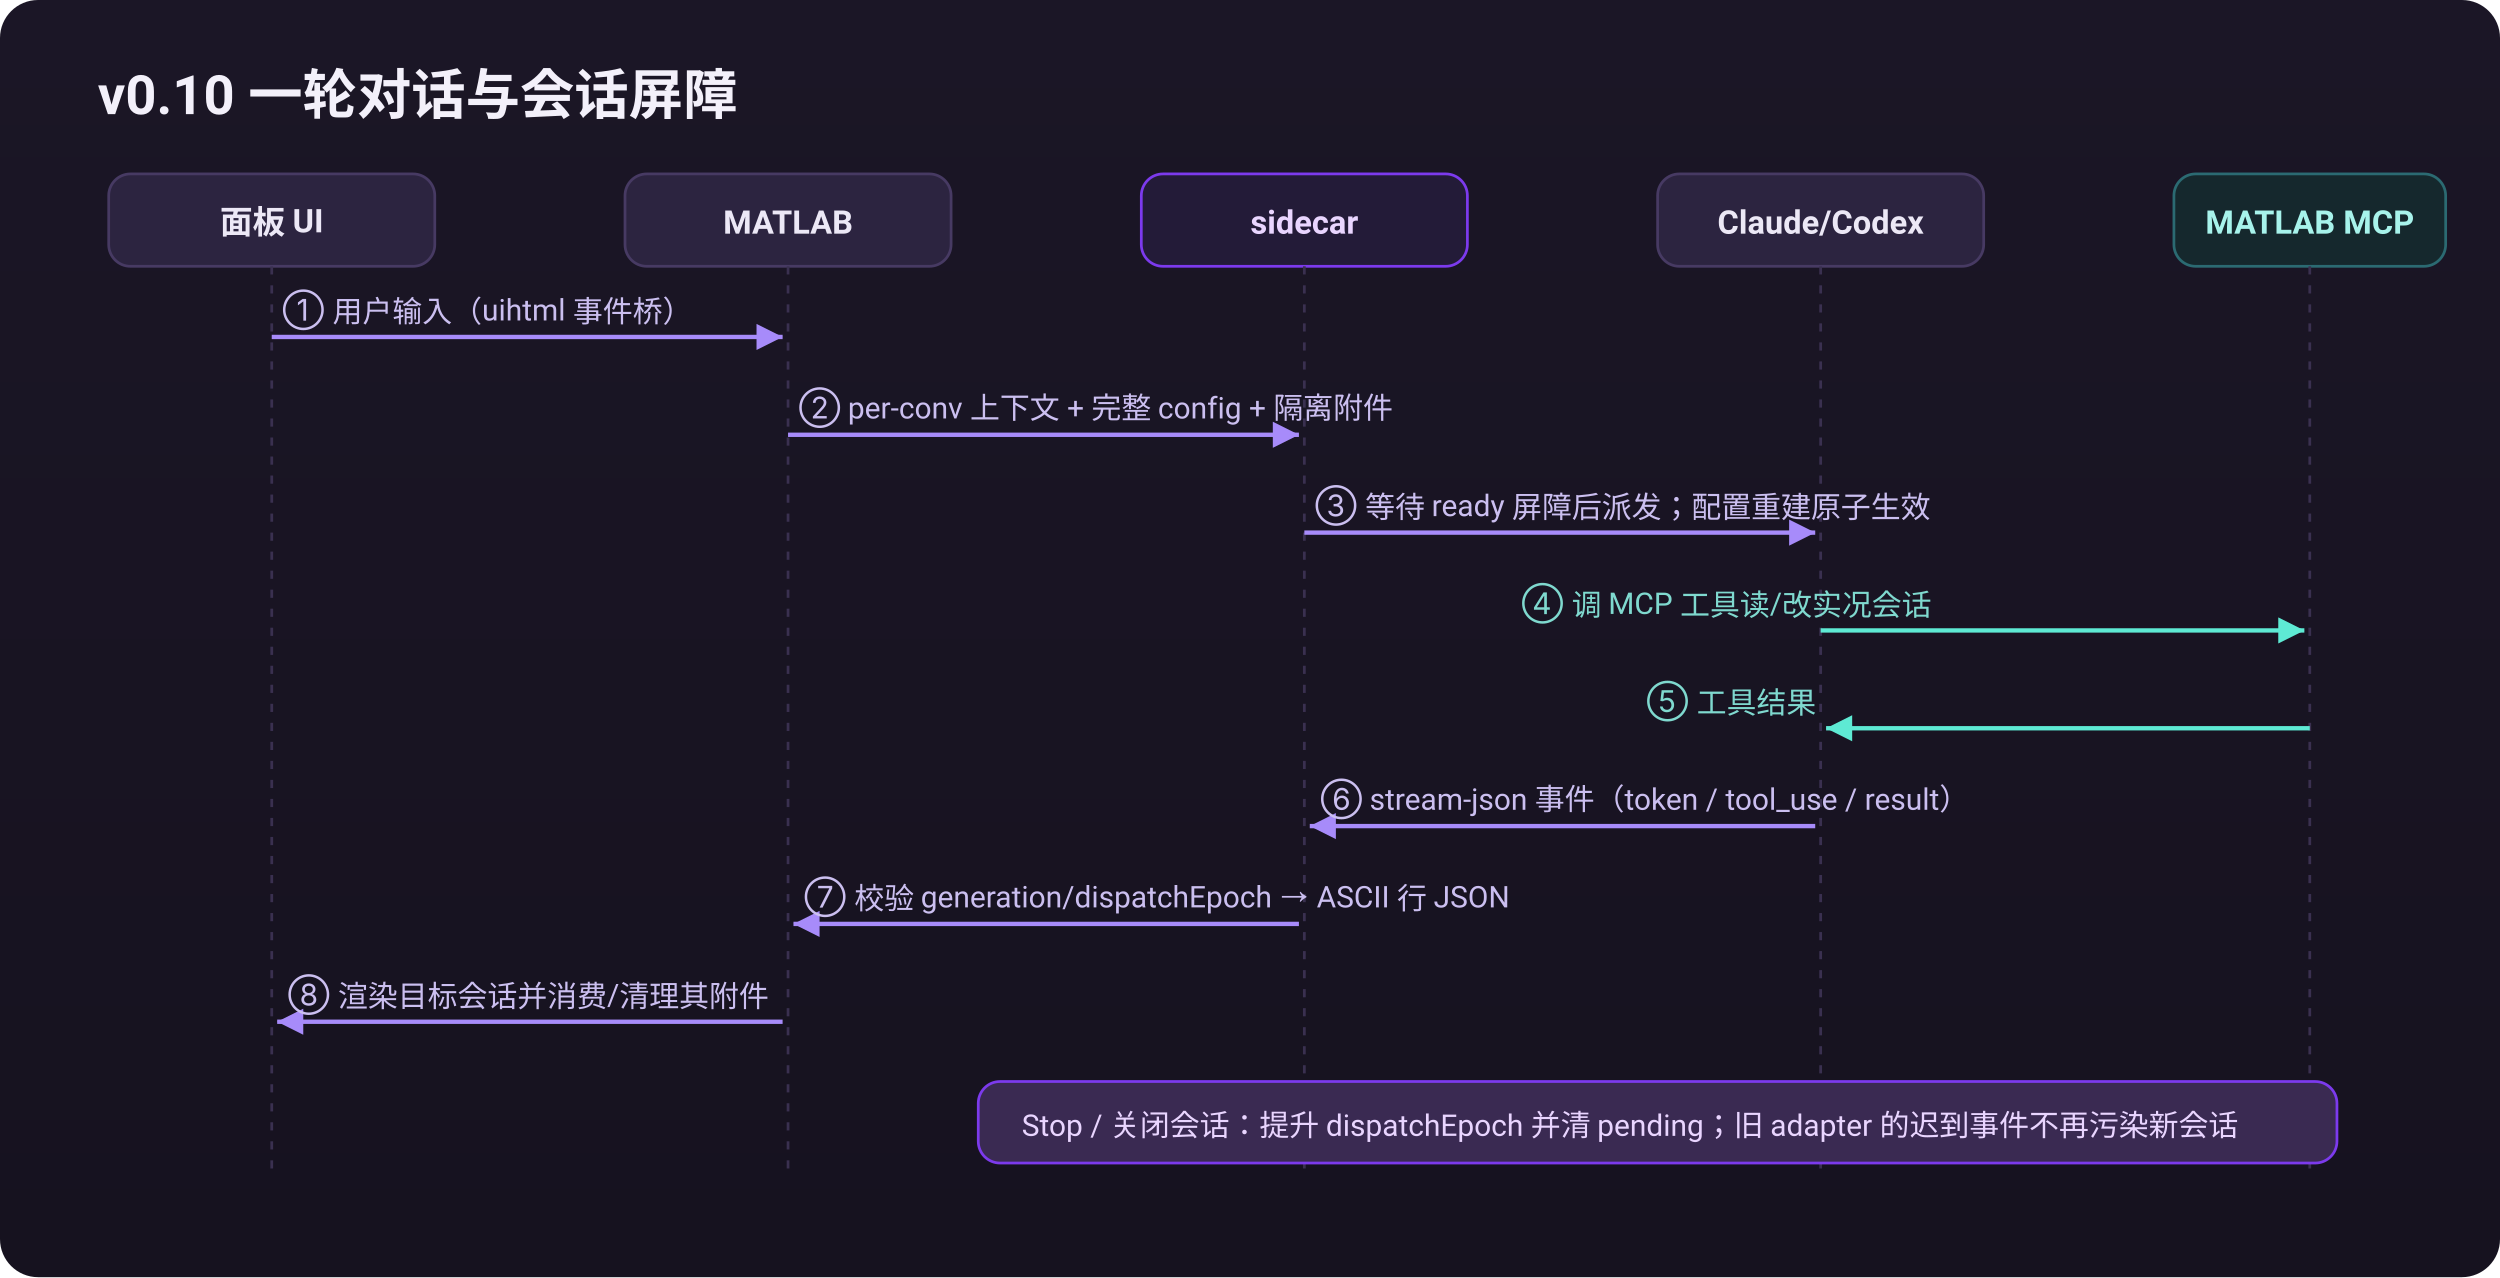
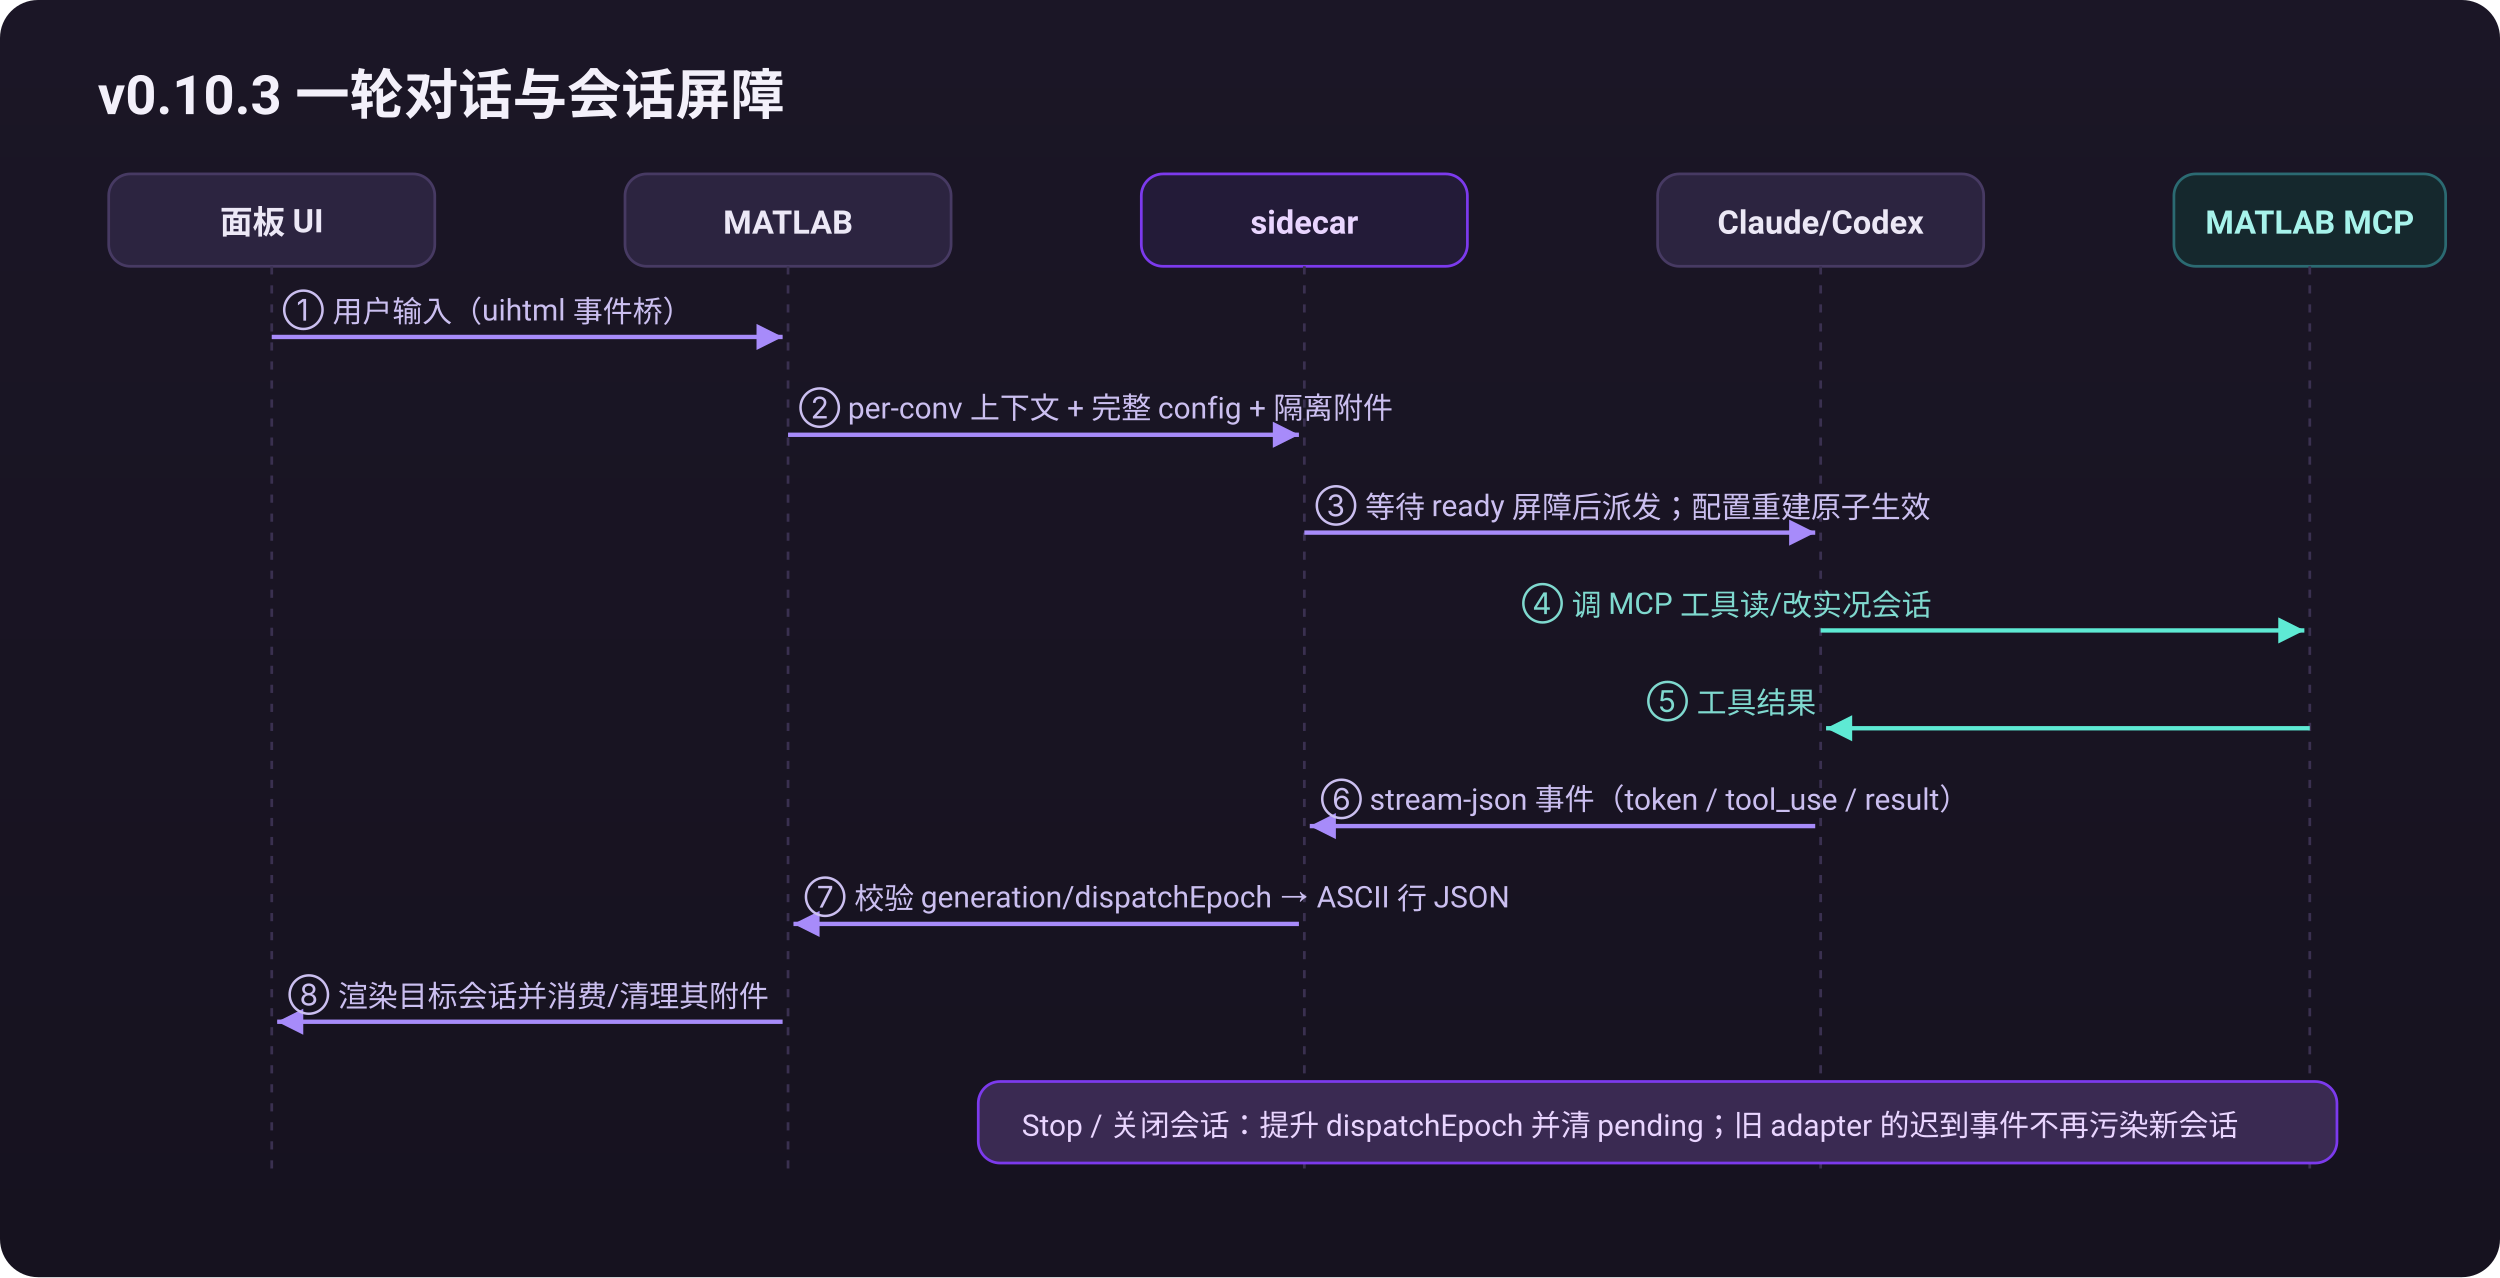
<svg xmlns="http://www.w3.org/2000/svg" viewBox="0 0 920 470" font-family="-apple-system,Segoe UI,Roboto,Helvetica,Arial,sans-serif">
  <defs>
    <linearGradient id="bg2" x1="0" y1="0" x2="0" y2="1">
      <stop offset="0" stop-color="#1b1626" />
      <stop offset="1" stop-color="#16121f" />
    </linearGradient>
    <marker id="a2" markerWidth="9" markerHeight="9" refX="6" refY="3" orient="auto">
      <path d="M0,0 L6,3 L0,6 Z" fill="#a78bfa" />
    </marker>
    <marker id="a2b" markerWidth="9" markerHeight="9" refX="6" refY="3" orient="auto">
      <path d="M0,0 L6,3 L0,6 Z" fill="#5eead4" />
    </marker>
  </defs>
  <rect width="920" height="470" rx="14" fill="url(#bg2)" />
-   <text x="36" y="42" fill="#f3f0fa" font-size="20" font-weight="700">v0.10 一轮对话与会话屏障</text>
+   <text x="36" y="42" fill="#f3f0fa" font-size="20" font-weight="700">v0.10.3 一轮对话与会话屏障</text>
  <g font-size="12" font-weight="600" text-anchor="middle">
    <rect x="40" y="64" width="120" height="34" rx="8" fill="#2c2440" stroke="#473a63" />
    <text x="100" y="86" fill="#ece8f6">面板 UI</text>
    <rect x="230" y="64" width="120" height="34" rx="8" fill="#2c2440" stroke="#473a63" />
    <text x="290" y="86" fill="#ece8f6">MATLAB</text>
    <rect x="420" y="64" width="120" height="34" rx="8" fill="#231b38" stroke="#7c3aed" />
    <text x="480" y="86" fill="#e9d5ff">sidecar</text>
    <rect x="610" y="64" width="120" height="34" rx="8" fill="#2c2440" stroke="#473a63" />
    <text x="670" y="86" fill="#ece8f6">Claude/Codex</text>
    <rect x="800" y="64" width="100" height="34" rx="8" fill="#15282d" stroke="#2b6a72" />
    <text x="850" y="86" fill="#a7f3eb">MATLAB MCP</text>
  </g>
  <g stroke="#3a3050" stroke-dasharray="3 4">
    <line x1="100" y1="98" x2="100" y2="430" />
    <line x1="290" y1="98" x2="290" y2="430" />
    <line x1="480" y1="98" x2="480" y2="430" />
    <line x1="670" y1="98" x2="670" y2="430" />
    <line x1="850" y1="98" x2="850" y2="430" />
  </g>
  <g font-size="11">
    <line x1="100" y1="124" x2="288" y2="124" stroke="#a78bfa" stroke-width="1.6" marker-end="url(#a2)" />
    <text x="104" y="118" fill="#cbbff0">① 用户输入（uihtml 事件桥）</text>
    <line x1="290" y1="160" x2="478" y2="160" stroke="#a78bfa" stroke-width="1.6" marker-end="url(#a2)" />
    <text x="294" y="154" fill="#cbbff0">② per-conv 上下文 + 完整 config + 隔离附件</text>
    <line x1="480" y1="196" x2="668" y2="196" stroke="#a78bfa" stroke-width="1.6" marker-end="url(#a2)" />
    <text x="484" y="190" fill="#cbbff0">③ 等待 ready 屏障后派发；配置重建原子生效</text>
    <line x1="670" y1="232" x2="848" y2="232" stroke="#5eead4" stroke-width="1.6" marker-end="url(#a2b)" />
    <text x="560" y="226" fill="#7fd9cf">④ 调 MCP 工具读/改实况会话</text>
    <line x1="850" y1="268" x2="672" y2="268" stroke="#5eead4" stroke-width="1.6" marker-end="url(#a2b)" />
    <text x="606" y="262" fill="#7fd9cf">⑤ 工具结果</text>
    <line x1="668" y1="304" x2="482" y2="304" stroke="#a78bfa" stroke-width="1.6" marker-end="url(#a2)" />
    <text x="486" y="298" fill="#cbbff0">⑥ stream-json 事件（token / tool_use / result）</text>
    <line x1="478" y1="340" x2="292" y2="340" stroke="#a78bfa" stroke-width="1.6" marker-end="url(#a2)" />
    <text x="296" y="334" fill="#cbbff0">⑦ 校验 generation/dispatchEpoch → ASCII 行 JSON</text>
    <line x1="288" y1="376" x2="102" y2="376" stroke="#a78bfa" stroke-width="1.6" marker-end="url(#a2)" />
    <text x="106" y="370" fill="#cbbff0">⑧ 渲染目标会话并消费/清理其附件</text>
  </g>
  <rect x="360" y="398" width="500" height="30" rx="8" fill="#3a2a52" stroke="#7c3aed" />
  <text x="376" y="418" fill="#e9d5ff" font-size="11">Stop / 关闭会话：提升 dispatchEpoch 并清 pending；旧 adapter 的迟到事件不再污染新会话</text>
</svg>
